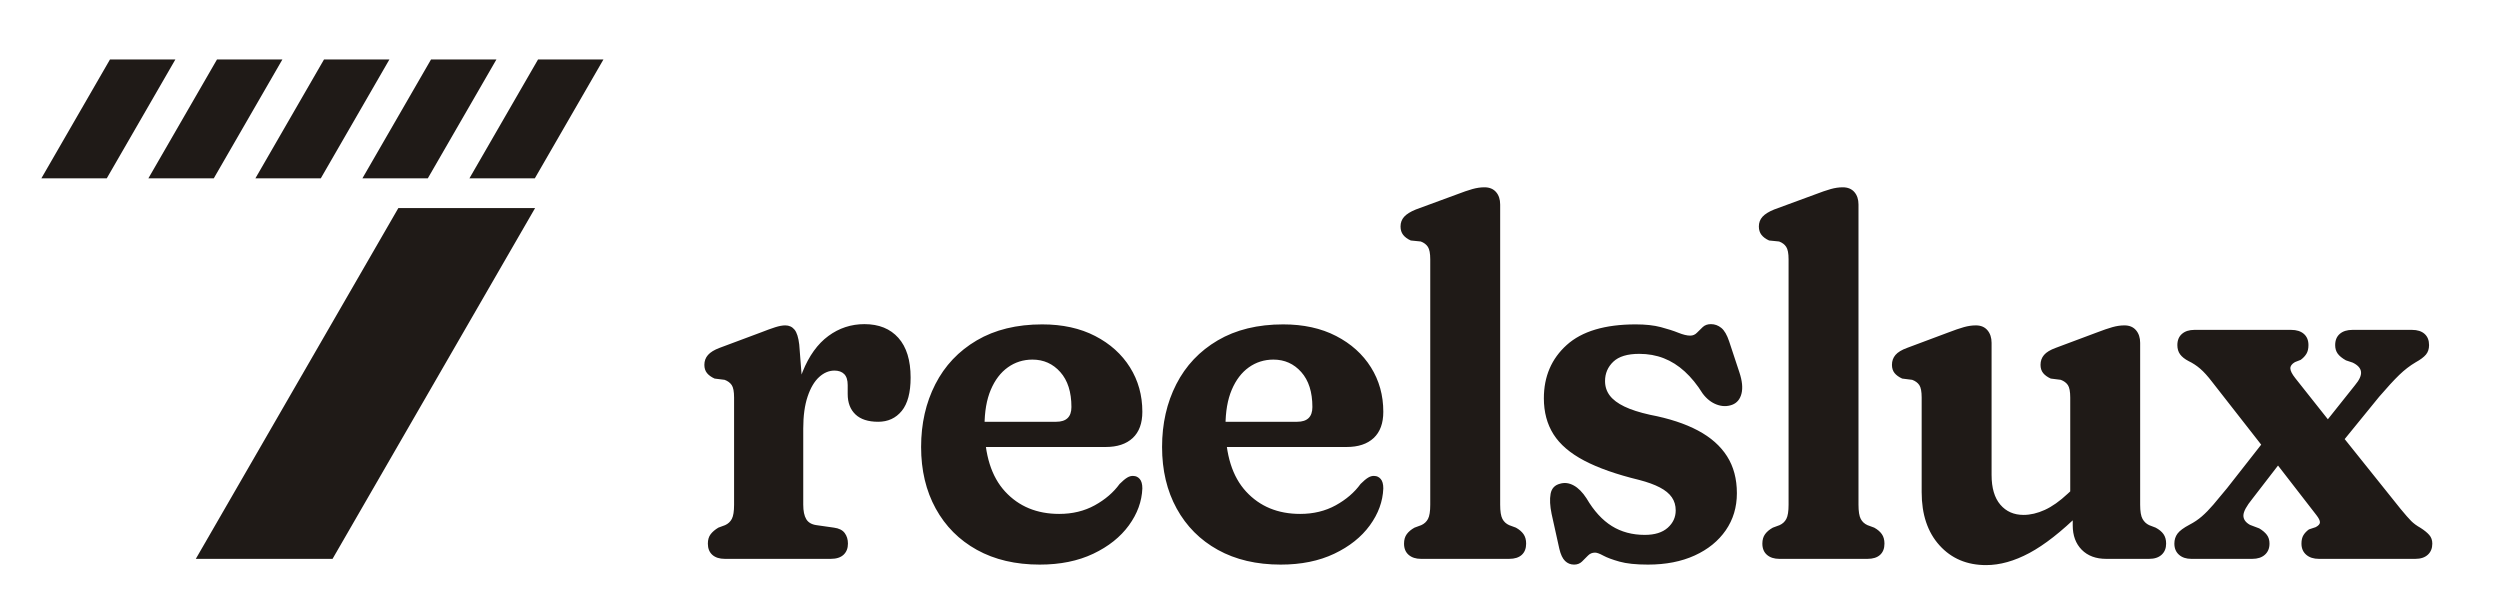
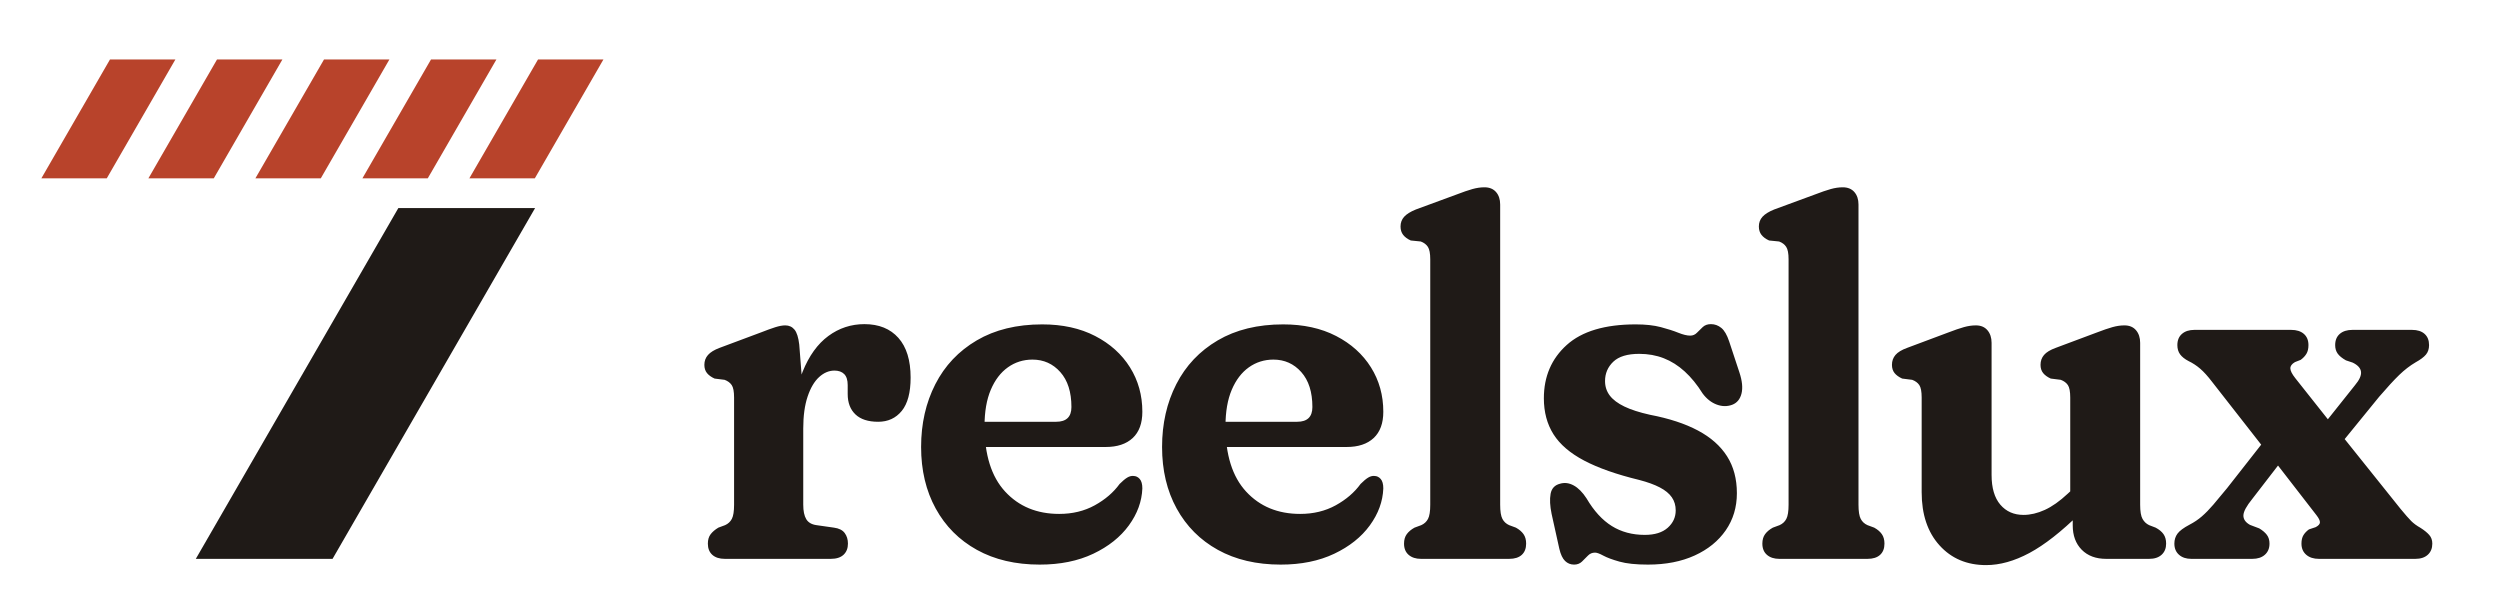
<svg xmlns="http://www.w3.org/2000/svg" viewBox="20 40 841 200">
-   <path fill="#1F1A17" d="M57.00,60.00 L79.00,60.00 L55.91,100.00 L33.91,100.00 Z M93.00,60.00 L115.00,60.00 L91.91,100.00 L69.91,100.00 Z M129.00,60.00 L151.00,60.00 L127.91,100.00 L105.91,100.00 Z M165.00,60.00 L187.00,60.00 L163.91,100.00 L141.91,100.00 Z M201.00,60.00 L223.00,60.00 L199.91,100.00 L177.91,100.00 Z" />
+   <path fill="#B8432B" d="M57.00,60.00 L79.00,60.00 L55.91,100.00 L33.91,100.00 Z M93.00,60.00 L115.00,60.00 L91.91,100.00 L69.91,100.00 Z M129.00,60.00 L151.00,60.00 L127.91,100.00 L105.91,100.00 Z M165.00,60.00 L187.00,60.00 L163.91,100.00 L141.91,100.00 Z M201.00,60.00 L223.00,60.00 L199.91,100.00 L177.91,100.00 Z" />
  <path fill="#1F1A17" d="M154.00,110.00 L200.00,110.00 L131.87,228.00 L85.87,228.00 Z" />
  <path fill="#1F1A17" d="M286.768 185.244Q286.768 173.064 290.002 165.042Q293.236 157.02 298.654 153.03Q304.072 149.04 310.792 149.04Q318.1 149.04 322.216 153.66Q326.332 158.28 326.332 167.016Q326.332 174.576 323.35 178.23Q320.368 181.884 315.412 181.884Q310.372 181.884 307.768 179.406Q305.164 176.928 305.164 172.56V169.536Q305.164 167.016 303.988 165.84Q302.812 164.664 300.712 164.664Q297.94 164.664 295.546 166.848Q293.152 169.032 291.682 173.4Q290.212 177.768 290.212 184.152ZM288.868 155.928 290.212 173.148V209.772Q290.212 212.964 291.22 214.644Q292.228 216.324 294.664 216.66L300.544 217.5Q303.064 217.836 304.156 219.306Q305.248 220.776 305.248 222.876Q305.248 225.228 303.778 226.614Q302.308 228.0 299.452 228.0H263.836Q261.148 228.0 259.636 226.656Q258.124 225.312 258.124 222.876Q258.124 220.944 259.048 219.726Q259.972 218.508 261.652 217.5L263.92 216.66Q265.432 215.988 266.188 214.56Q266.944 213.132 266.944 209.772V173.736Q266.944 170.712 266.146 169.536Q265.348 168.36 263.752 167.772L260.392 167.352Q258.712 166.596 257.83 165.504Q256.948 164.412 256.948 162.732Q256.948 160.8 258.166 159.414Q259.384 158.028 262.072 157.02L276.016 151.812Q278.788 150.72 280.762 150.09Q282.736 149.46 284.164 149.46Q286.096 149.46 287.272 150.888Q288.448 152.316 288.868 155.928Z M404.284 178.524Q404.284 184.32 401.05 187.344Q397.816 190.368 391.936 190.368H344.896V181.884H375.304Q380.428 181.884 380.428 176.928Q380.428 169.368 376.69 165.168Q372.952 160.968 367.324 160.968Q362.704 160.968 359.05 163.572Q355.396 166.176 353.296 171.132Q351.196 176.088 351.196 183.312Q351.196 197.844 358.126 205.362Q365.056 212.88 376.312 212.88Q383.032 212.88 388.282 209.982Q393.532 207.084 396.64 202.8Q398.152 201.288 399.202 200.658Q400.252 200.028 401.26 200.112Q402.52 200.112 403.402 201.12Q404.284 202.128 404.284 204.312Q404.032 210.864 399.748 216.744Q395.464 222.624 387.778 226.278Q380.092 229.932 369.76 229.932Q357.58 229.932 348.634 224.976Q339.688 220.02 334.774 211.074Q329.86 202.128 329.86 190.368Q329.86 178.608 334.648 169.242Q339.436 159.876 348.592 154.5Q357.748 149.124 370.6 149.124Q380.848 149.124 388.408 153.03Q395.968 156.936 400.126 163.572Q404.284 170.208 404.284 178.524Z M485.344 178.524Q485.344 184.32 482.11 187.344Q478.876 190.368 472.996 190.368H425.956V181.884H456.364Q461.488 181.884 461.488 176.928Q461.488 169.368 457.75 165.168Q454.012 160.968 448.384 160.968Q443.764 160.968 440.11 163.572Q436.456 166.176 434.356 171.132Q432.256 176.088 432.256 183.312Q432.256 197.844 439.186 205.362Q446.116 212.88 457.372 212.88Q464.092 212.88 469.342 209.982Q474.592 207.084 477.7 202.8Q479.212 201.288 480.262 200.658Q481.312 200.028 482.32 200.112Q483.58 200.112 484.462 201.12Q485.344 202.128 485.344 204.312Q485.092 210.864 480.808 216.744Q476.524 222.624 468.838 226.278Q461.152 229.932 450.82 229.932Q438.64 229.932 429.694 224.976Q420.748 220.02 415.834 211.074Q410.92 202.128 410.92 190.368Q410.92 178.608 415.708 169.242Q420.496 159.876 429.652 154.5Q438.808 149.124 451.66 149.124Q461.908 149.124 469.468 153.03Q477.028 156.936 481.186 163.572Q485.344 170.208 485.344 178.524Z M524.656 108.804V209.772Q524.656 213.132 525.412 214.56Q526.168 215.988 527.68 216.66L529.948 217.5Q531.628 218.424 532.51 219.684Q533.392 220.944 533.392 222.876Q533.392 225.312 531.922 226.656Q530.452 228.0 527.68 228.0H498.028Q495.424 228.0 493.87 226.656Q492.316 225.312 492.316 222.876Q492.316 220.944 493.24 219.684Q494.164 218.424 495.844 217.5L498.112 216.66Q499.624 215.988 500.38 214.56Q501.136 213.132 501.136 209.772V127.2Q501.136 124.26 500.338 123.042Q499.54 121.824 497.944 121.236L494.584 120.9Q492.904 120.144 492.022 119.01Q491.14 117.876 491.14 116.196Q491.14 114.264 492.358 112.92Q493.576 111.576 496.264 110.484L509.956 105.444Q513.232 104.184 515.332 103.596Q517.432 103.008 519.364 103.008Q521.884 103.008 523.27 104.604Q524.656 106.2 524.656 108.804Z M573.292 219.936Q578.332 219.936 581.02 217.542Q583.708 215.148 583.708 211.704Q583.708 209.184 582.406 207.294Q581.104 205.404 578.374 203.976Q575.644 202.548 571.444 201.456Q560.02 198.684 552.922 194.946Q545.824 191.208 542.59 186.084Q539.356 180.96 539.356 173.988Q539.356 162.984 547.042 156.054Q554.728 149.124 570.268 149.124Q575.224 149.124 578.71 150.048Q582.196 150.972 584.59 151.938Q586.984 152.904 588.58 152.904Q589.924 152.904 590.848 151.938Q591.772 150.972 592.822 150.006Q593.872 149.04 595.552 149.04Q597.484 149.04 599.038 150.3Q600.592 151.56 601.684 154.836L605.128 165.252Q606.556 169.536 605.842 172.392Q605.128 175.248 602.692 176.172Q600.172 177.096 597.484 176.088Q594.796 175.08 592.78 172.392Q590.008 167.94 586.732 164.958Q583.456 161.976 579.676 160.506Q575.896 159.036 571.444 159.036Q565.48 159.036 562.708 161.682Q559.936 164.328 559.936 168.192Q559.936 170.964 561.532 173.064Q563.128 175.164 566.446 176.76Q569.764 178.356 575.056 179.532Q584.716 181.38 591.184 184.824Q597.652 188.268 600.97 193.476Q604.288 198.684 604.288 205.908Q604.288 212.964 600.55 218.382Q596.812 223.8 590.092 226.866Q583.372 229.932 574.384 229.932Q568.336 229.932 564.766 228.924Q561.196 227.916 559.348 226.908Q557.5 225.9 556.576 225.9Q555.148 225.9 554.182 226.908Q553.216 227.916 552.166 228.924Q551.116 229.932 549.52 229.932Q547.756 229.932 546.496 228.714Q545.236 227.496 544.564 224.64L541.96 212.88Q541.12 208.848 541.624 206.118Q542.128 203.388 544.816 202.716Q547.084 202.044 549.394 203.304Q551.704 204.564 553.72 207.672Q557.416 213.972 562.204 216.954Q566.992 219.936 573.292 219.936Z M645.196 108.804V209.772Q645.196 213.132 645.952 214.56Q646.708 215.988 648.22 216.66L650.488 217.5Q652.168 218.424 653.05 219.684Q653.932 220.944 653.932 222.876Q653.932 225.312 652.462 226.656Q650.992 228.0 648.22 228.0H618.568Q615.964 228.0 614.41 226.656Q612.856 225.312 612.856 222.876Q612.856 220.944 613.78 219.684Q614.704 218.424 616.384 217.5L618.652 216.66Q620.164 215.988 620.92 214.56Q621.676 213.132 621.676 209.772V127.2Q621.676 124.26 620.878 123.042Q620.08 121.824 618.484 121.236L615.124 120.9Q613.444 120.144 612.562 119.01Q611.68 117.876 611.68 116.196Q611.68 114.264 612.898 112.92Q614.116 111.576 616.804 110.484L630.496 105.444Q633.772 104.184 635.872 103.596Q637.972 103.008 639.904 103.008Q642.424 103.008 643.81 104.604Q645.196 106.2 645.196 108.804Z M717.268 216.744V211.956L716.428 211.368V173.736Q716.428 170.712 715.63 169.536Q714.832 168.36 713.236 167.772L709.876 167.352Q708.196 166.596 707.314 165.504Q706.432 164.412 706.432 162.732Q706.432 160.8 707.608 159.414Q708.784 158.028 711.556 157.02L725.248 151.896Q728.524 150.636 730.624 150.048Q732.724 149.46 734.656 149.46Q737.176 149.46 738.562 151.098Q739.948 152.736 739.948 155.34V209.772Q739.948 213.132 740.746 214.56Q741.544 215.988 742.972 216.66L745.156 217.5Q746.92 218.424 747.802 219.684Q748.684 220.944 748.684 222.876Q748.684 225.228 747.172 226.614Q745.66 228.0 742.972 228.0H728.524Q723.316 228.0 720.292 224.934Q717.268 221.868 717.268 216.744ZM666.448 205.572V173.736Q666.448 170.712 665.65 169.536Q664.852 168.36 663.256 167.772L659.896 167.352Q658.216 166.596 657.334 165.504Q656.452 164.412 656.452 162.732Q656.452 160.8 657.628 159.414Q658.804 158.028 661.576 157.02L675.268 151.896Q678.544 150.636 680.644 150.048Q682.744 149.46 684.676 149.46Q687.196 149.46 688.582 151.098Q689.968 152.736 689.968 155.34V199.776Q689.968 206.328 692.908 209.772Q695.848 213.216 700.72 213.216Q704.164 213.216 707.86 211.536Q711.556 209.856 715.588 206.076L718.696 203.22L723.484 209.016L719.704 212.712Q710.296 221.952 702.694 226.026Q695.092 230.1 688.12 230.1Q678.46 230.1 672.454 223.464Q666.448 216.828 666.448 205.572Z M784.132 185.16 790.684 190.956 777.664 207.84Q774.724 211.452 774.682 213.384Q774.64 215.316 776.908 216.576L780.016 217.752Q781.696 218.76 782.578 219.936Q783.46 221.112 783.46 222.876Q783.46 225.228 781.906 226.614Q780.352 228.0 777.664 228.0H757.168Q754.564 228.0 753.01 226.614Q751.456 225.228 751.456 222.876Q751.456 220.944 752.506 219.516Q753.556 218.088 756.58 216.492Q758.848 215.316 760.696 213.72Q762.544 212.124 764.56 209.772Q766.576 207.42 769.18 204.228ZM792.112 167.184 805.888 184.572 807.652 186.336 827.56 211.2Q829.912 214.056 831.13 215.274Q832.348 216.492 834.28 217.584Q836.128 218.76 837.178 219.936Q838.228 221.112 838.228 222.876Q838.228 225.228 836.716 226.614Q835.204 228.0 832.516 228.0H800.092Q797.404 228.0 795.808 226.614Q794.212 225.228 794.212 222.876Q794.212 221.112 794.884 220.02Q795.556 218.928 796.732 218.088L799.0 217.332Q800.428 216.576 800.428 215.694Q800.428 214.812 799.252 213.3L783.964 193.56L782.2 191.544L764.14 168.444Q761.956 165.588 760.15 164.034Q758.344 162.48 756.244 161.472Q754.312 160.464 753.388 159.204Q752.464 157.944 752.464 156.096Q752.464 153.66 754.018 152.316Q755.572 150.972 758.176 150.972H790.768Q793.456 150.972 795.01 152.316Q796.564 153.66 796.564 156.096Q796.564 157.86 795.892 158.994Q795.22 160.128 793.96 161.052L792.028 161.808Q790.432 162.732 790.474 163.95Q790.516 165.168 792.112 167.184ZM803.368 194.316 796.732 189.024 812.188 169.62Q814.456 166.932 814.246 165.084Q814.036 163.236 811.432 161.976L809.164 161.22Q807.232 160.128 806.392 158.952Q805.552 157.776 805.552 156.096Q805.552 153.66 807.106 152.316Q808.66 150.972 811.348 150.972H831.424Q834.112 150.972 835.624 152.316Q837.136 153.66 837.136 156.096Q837.136 158.028 836.086 159.288Q835.036 160.548 832.6 161.892Q829.744 163.572 827.098 166.134Q824.452 168.696 820.336 173.484Z" />
</svg>
